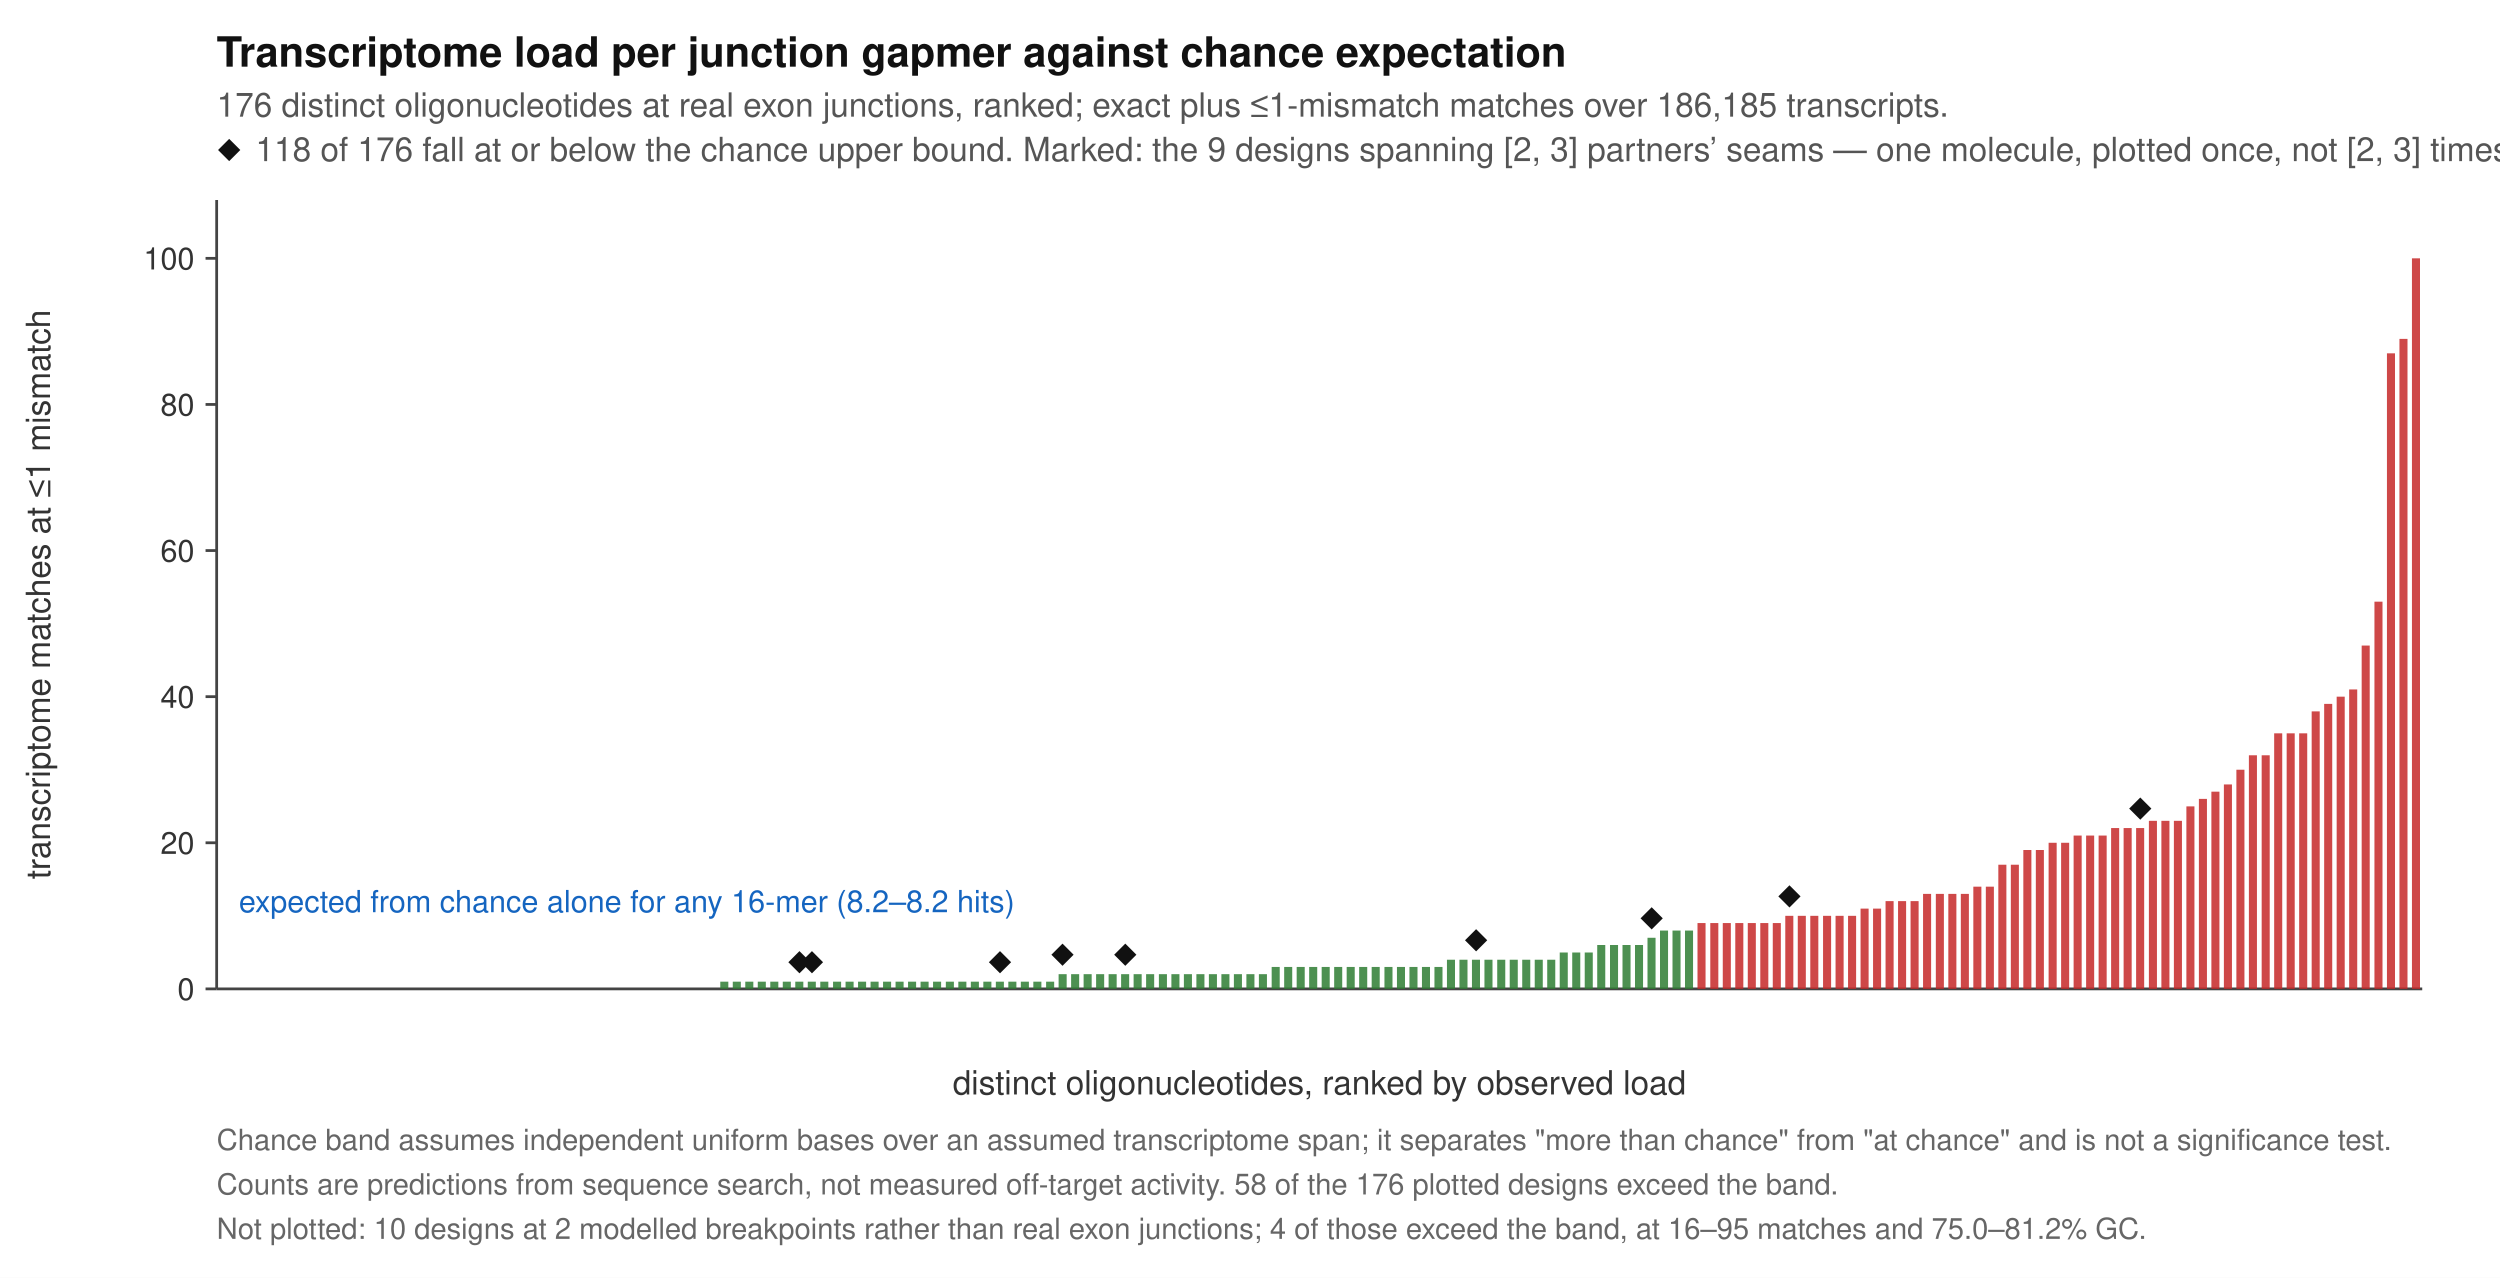
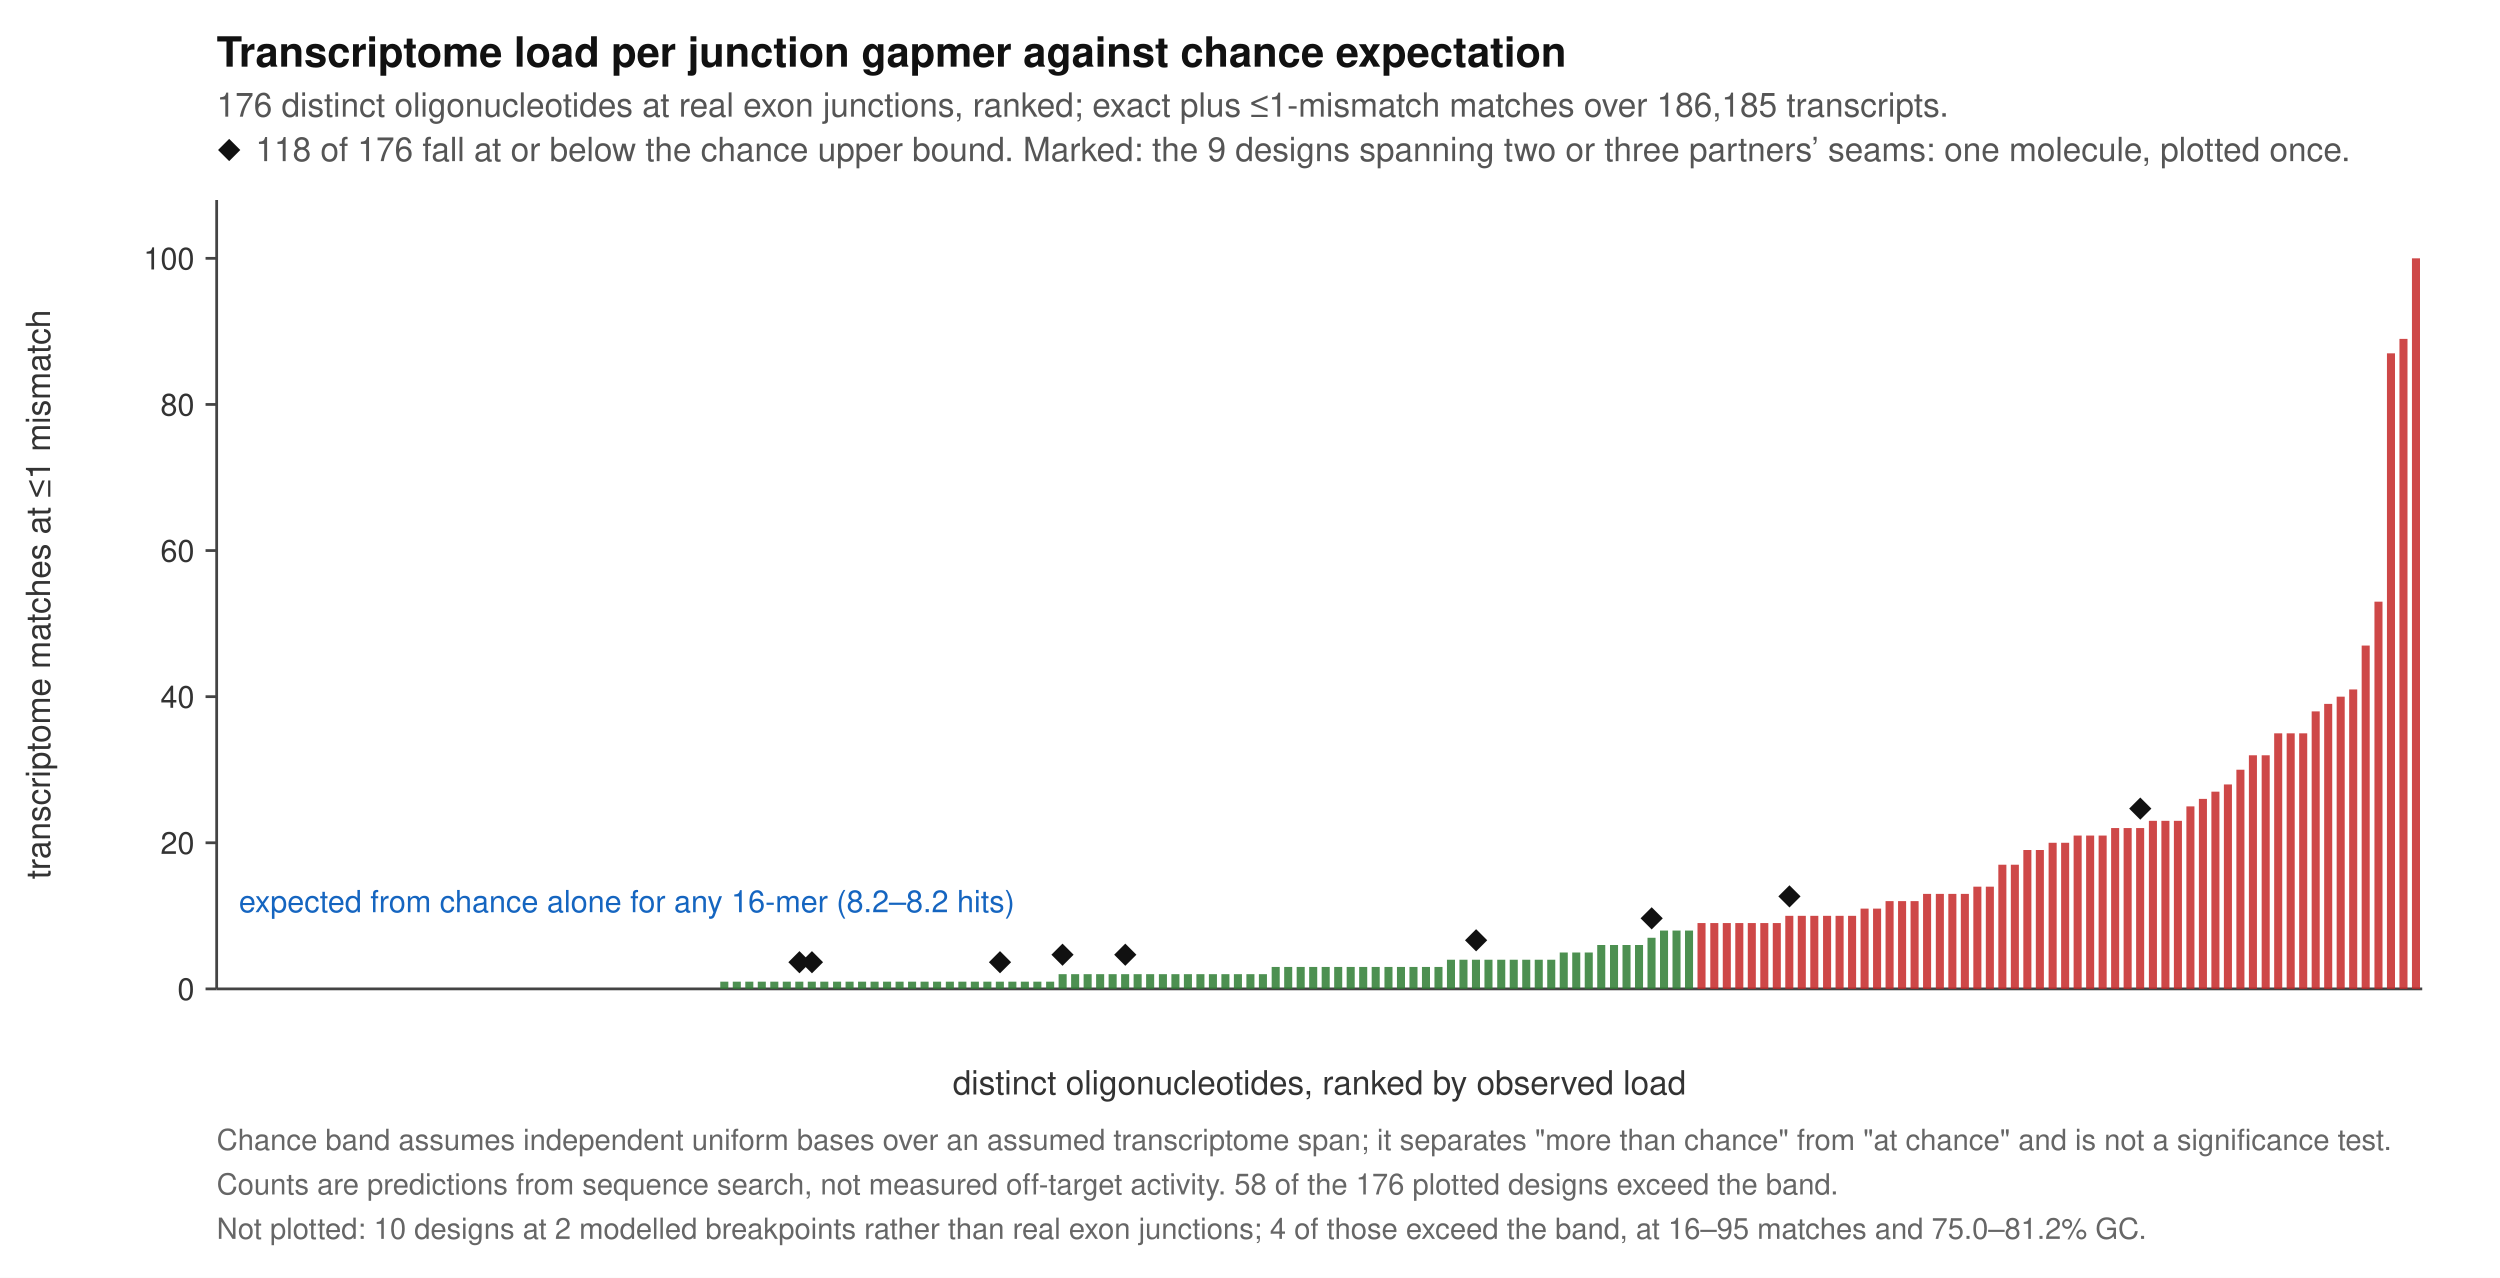
<svg xmlns="http://www.w3.org/2000/svg" width="900" height="460" viewBox="0 0 900 460" font-family="Helvetica,Arial,sans-serif">
  <rect width="900" height="460" fill="#ffffff" />
  <rect x="78" y="334.4" width="794" height="0.0" fill="#e8f0fe" stroke="#1565c0" stroke-width="0.8" stroke-dasharray="4 3" />
  <text x="86" y="328.4" font-size="11" fill="#1565c0">expected from chance alone for any 16-mer (8.2–8.2 hits)</text>
  <line x1="78" y1="356" x2="872" y2="356" stroke="#444" stroke-width="1" />
  <line x1="78" y1="72" x2="78" y2="356" stroke="#444" stroke-width="1" />
  <line x1="74" y1="356.0" x2="78" y2="356.0" stroke="#444" />
  <text x="70" y="360.0" font-size="11" fill="#333" text-anchor="end">0</text>
  <line x1="74" y1="303.4" x2="78" y2="303.4" stroke="#444" />
  <text x="70" y="307.4" font-size="11" fill="#333" text-anchor="end">20</text>
  <line x1="74" y1="250.8" x2="78" y2="250.8" stroke="#444" />
  <text x="70" y="254.8" font-size="11" fill="#333" text-anchor="end">40</text>
  <line x1="74" y1="198.2" x2="78" y2="198.2" stroke="#444" />
  <text x="70" y="202.2" font-size="11" fill="#333" text-anchor="end">60</text>
  <line x1="74" y1="145.6" x2="78" y2="145.6" stroke="#444" />
  <text x="70" y="149.6" font-size="11" fill="#333" text-anchor="end">80</text>
  <line x1="74" y1="93.0" x2="78" y2="93.0" stroke="#444" />
  <text x="70" y="97.0" font-size="11" fill="#333" text-anchor="end">100</text>
  <rect x="78.8" y="356.0" width="2.9" height="0.0" fill="#2e7d32" opacity="0.85" />
  <rect x="83.3" y="356.0" width="2.9" height="0.0" fill="#2e7d32" opacity="0.85" />
  <rect x="87.8" y="356.0" width="2.9" height="0.0" fill="#2e7d32" opacity="0.85" />
  <rect x="92.3" y="356.0" width="2.9" height="0.0" fill="#2e7d32" opacity="0.85" />
  <rect x="96.8" y="356.0" width="2.9" height="0.0" fill="#2e7d32" opacity="0.85" />
  <rect x="101.4" y="356.0" width="2.9" height="0.0" fill="#2e7d32" opacity="0.85" />
  <rect x="105.9" y="356.0" width="2.9" height="0.0" fill="#2e7d32" opacity="0.85" />
  <rect x="110.4" y="356.0" width="2.9" height="0.0" fill="#2e7d32" opacity="0.85" />
  <rect x="114.9" y="356.0" width="2.9" height="0.0" fill="#2e7d32" opacity="0.85" />
  <rect x="119.4" y="356.0" width="2.9" height="0.0" fill="#2e7d32" opacity="0.85" />
  <rect x="123.9" y="356.0" width="2.9" height="0.0" fill="#2e7d32" opacity="0.85" />
  <rect x="128.4" y="356.0" width="2.9" height="0.0" fill="#2e7d32" opacity="0.85" />
  <rect x="132.9" y="356.0" width="2.9" height="0.0" fill="#2e7d32" opacity="0.85" />
  <rect x="137.4" y="356.0" width="2.9" height="0.0" fill="#2e7d32" opacity="0.85" />
  <rect x="142.0" y="356.0" width="2.9" height="0.0" fill="#2e7d32" opacity="0.85" />
  <rect x="146.5" y="356.0" width="2.9" height="0.0" fill="#2e7d32" opacity="0.85" />
  <rect x="151.0" y="356.0" width="2.9" height="0.0" fill="#2e7d32" opacity="0.85" />
  <rect x="155.5" y="356.0" width="2.9" height="0.0" fill="#2e7d32" opacity="0.85" />
  <rect x="160.0" y="356.0" width="2.9" height="0.0" fill="#2e7d32" opacity="0.85" />
  <rect x="164.5" y="356.0" width="2.9" height="0.0" fill="#2e7d32" opacity="0.85" />
  <rect x="169.0" y="356.0" width="2.9" height="0.0" fill="#2e7d32" opacity="0.85" />
  <rect x="173.5" y="356.0" width="2.9" height="0.0" fill="#2e7d32" opacity="0.85" />
  <rect x="178.0" y="356.0" width="2.9" height="0.0" fill="#2e7d32" opacity="0.85" />
  <rect x="182.6" y="356.0" width="2.9" height="0.0" fill="#2e7d32" opacity="0.85" />
  <rect x="187.1" y="356.0" width="2.9" height="0.0" fill="#2e7d32" opacity="0.85" />
  <rect x="191.6" y="356.0" width="2.9" height="0.0" fill="#2e7d32" opacity="0.85" />
  <rect x="196.1" y="356.0" width="2.9" height="0.0" fill="#2e7d32" opacity="0.85" />
  <rect x="200.6" y="356.0" width="2.9" height="0.0" fill="#2e7d32" opacity="0.85" />
  <rect x="205.1" y="356.0" width="2.9" height="0.0" fill="#2e7d32" opacity="0.85" />
  <rect x="209.6" y="356.0" width="2.9" height="0.0" fill="#2e7d32" opacity="0.85" />
  <rect x="214.1" y="356.0" width="2.9" height="0.0" fill="#2e7d32" opacity="0.85" />
  <rect x="218.7" y="356.0" width="2.9" height="0.0" fill="#2e7d32" opacity="0.85" />
  <rect x="223.2" y="356.0" width="2.9" height="0.0" fill="#2e7d32" opacity="0.85" />
  <rect x="227.7" y="356.0" width="2.9" height="0.0" fill="#2e7d32" opacity="0.85" />
  <rect x="232.2" y="356.0" width="2.9" height="0.0" fill="#2e7d32" opacity="0.85" />
  <rect x="236.7" y="356.0" width="2.9" height="0.0" fill="#2e7d32" opacity="0.85" />
  <rect x="241.2" y="356.0" width="2.9" height="0.0" fill="#2e7d32" opacity="0.85" />
  <rect x="245.7" y="356.0" width="2.9" height="0.0" fill="#2e7d32" opacity="0.85" />
  <rect x="250.2" y="356.0" width="2.9" height="0.0" fill="#2e7d32" opacity="0.85" />
  <rect x="254.7" y="356.0" width="2.9" height="0.0" fill="#2e7d32" opacity="0.85" />
  <rect x="259.3" y="353.4" width="2.9" height="2.6" fill="#2e7d32" opacity="0.85" />
  <rect x="263.8" y="353.4" width="2.9" height="2.6" fill="#2e7d32" opacity="0.85" />
  <rect x="268.3" y="353.4" width="2.9" height="2.6" fill="#2e7d32" opacity="0.85" />
  <rect x="272.8" y="353.4" width="2.9" height="2.6" fill="#2e7d32" opacity="0.85" />
  <rect x="277.3" y="353.4" width="2.9" height="2.6" fill="#2e7d32" opacity="0.85" />
  <rect x="281.8" y="353.4" width="2.9" height="2.6" fill="#2e7d32" opacity="0.85" />
  <rect x="286.3" y="353.4" width="2.9" height="2.6" fill="#2e7d32" opacity="0.85" />
  <polygon points="287.8,342.4 291.8,346.4 287.8,350.4 283.8,346.4" fill="#111" />
  <rect x="290.8" y="353.4" width="2.9" height="2.6" fill="#2e7d32" opacity="0.85" />
  <polygon points="292.3,342.4 296.3,346.4 292.3,350.4 288.3,346.4" fill="#111" />
  <rect x="295.3" y="353.4" width="2.9" height="2.6" fill="#2e7d32" opacity="0.85" />
  <rect x="299.9" y="353.4" width="2.9" height="2.6" fill="#2e7d32" opacity="0.85" />
  <rect x="304.4" y="353.4" width="2.9" height="2.6" fill="#2e7d32" opacity="0.85" />
  <rect x="308.9" y="353.4" width="2.9" height="2.6" fill="#2e7d32" opacity="0.85" />
  <rect x="313.4" y="353.4" width="2.9" height="2.6" fill="#2e7d32" opacity="0.85" />
  <rect x="317.9" y="353.4" width="2.9" height="2.6" fill="#2e7d32" opacity="0.85" />
  <rect x="322.4" y="353.4" width="2.9" height="2.6" fill="#2e7d32" opacity="0.85" />
  <rect x="326.9" y="353.4" width="2.9" height="2.6" fill="#2e7d32" opacity="0.85" />
  <rect x="331.4" y="353.4" width="2.9" height="2.6" fill="#2e7d32" opacity="0.85" />
  <rect x="335.9" y="353.4" width="2.9" height="2.6" fill="#2e7d32" opacity="0.85" />
  <rect x="340.5" y="353.4" width="2.9" height="2.6" fill="#2e7d32" opacity="0.85" />
  <rect x="345.0" y="353.4" width="2.9" height="2.6" fill="#2e7d32" opacity="0.85" />
  <rect x="349.5" y="353.4" width="2.9" height="2.6" fill="#2e7d32" opacity="0.85" />
  <rect x="354.0" y="353.4" width="2.9" height="2.6" fill="#2e7d32" opacity="0.85" />
  <rect x="358.5" y="353.4" width="2.9" height="2.6" fill="#2e7d32" opacity="0.85" />
  <polygon points="360.0,342.4 364.0,346.4 360.0,350.4 356.0,346.4" fill="#111" />
  <rect x="363.0" y="353.4" width="2.9" height="2.6" fill="#2e7d32" opacity="0.85" />
  <rect x="367.5" y="353.4" width="2.9" height="2.6" fill="#2e7d32" opacity="0.85" />
  <rect x="372.0" y="353.4" width="2.9" height="2.6" fill="#2e7d32" opacity="0.85" />
  <rect x="376.6" y="353.4" width="2.9" height="2.6" fill="#2e7d32" opacity="0.85" />
  <rect x="381.1" y="350.7" width="2.9" height="5.3" fill="#2e7d32" opacity="0.85" />
  <polygon points="382.5,339.7 386.5,343.7 382.5,347.7 378.5,343.7" fill="#111" />
  <rect x="385.6" y="350.7" width="2.9" height="5.3" fill="#2e7d32" opacity="0.85" />
  <rect x="390.1" y="350.7" width="2.9" height="5.3" fill="#2e7d32" opacity="0.85" />
  <rect x="394.6" y="350.7" width="2.9" height="5.3" fill="#2e7d32" opacity="0.85" />
  <rect x="399.1" y="350.7" width="2.9" height="5.3" fill="#2e7d32" opacity="0.85" />
  <rect x="403.6" y="350.7" width="2.9" height="5.3" fill="#2e7d32" opacity="0.85" />
  <polygon points="405.1,339.7 409.1,343.7 405.1,347.7 401.1,343.7" fill="#111" />
  <rect x="408.1" y="350.7" width="2.9" height="5.3" fill="#2e7d32" opacity="0.85" />
  <rect x="412.6" y="350.7" width="2.9" height="5.3" fill="#2e7d32" opacity="0.85" />
  <rect x="417.2" y="350.7" width="2.9" height="5.3" fill="#2e7d32" opacity="0.85" />
  <rect x="421.7" y="350.7" width="2.9" height="5.3" fill="#2e7d32" opacity="0.85" />
  <rect x="426.2" y="350.7" width="2.9" height="5.3" fill="#2e7d32" opacity="0.85" />
  <rect x="430.7" y="350.7" width="2.9" height="5.3" fill="#2e7d32" opacity="0.85" />
  <rect x="435.2" y="350.7" width="2.9" height="5.3" fill="#2e7d32" opacity="0.85" />
  <rect x="439.7" y="350.7" width="2.9" height="5.3" fill="#2e7d32" opacity="0.85" />
  <rect x="444.2" y="350.7" width="2.9" height="5.3" fill="#2e7d32" opacity="0.85" />
  <rect x="448.7" y="350.7" width="2.9" height="5.3" fill="#2e7d32" opacity="0.85" />
  <rect x="453.2" y="350.7" width="2.9" height="5.3" fill="#2e7d32" opacity="0.85" />
  <rect x="457.8" y="348.1" width="2.9" height="7.9" fill="#2e7d32" opacity="0.85" />
  <rect x="462.3" y="348.1" width="2.9" height="7.9" fill="#2e7d32" opacity="0.85" />
  <rect x="466.8" y="348.1" width="2.9" height="7.9" fill="#2e7d32" opacity="0.85" />
  <rect x="471.3" y="348.1" width="2.9" height="7.9" fill="#2e7d32" opacity="0.85" />
  <rect x="475.8" y="348.1" width="2.9" height="7.9" fill="#2e7d32" opacity="0.85" />
  <rect x="480.3" y="348.1" width="2.9" height="7.9" fill="#2e7d32" opacity="0.85" />
  <rect x="484.8" y="348.1" width="2.9" height="7.9" fill="#2e7d32" opacity="0.85" />
  <rect x="489.3" y="348.1" width="2.9" height="7.9" fill="#2e7d32" opacity="0.85" />
  <rect x="493.8" y="348.1" width="2.9" height="7.9" fill="#2e7d32" opacity="0.85" />
  <rect x="498.4" y="348.1" width="2.9" height="7.9" fill="#2e7d32" opacity="0.85" />
  <rect x="502.9" y="348.1" width="2.9" height="7.9" fill="#2e7d32" opacity="0.85" />
  <rect x="507.4" y="348.1" width="2.9" height="7.9" fill="#2e7d32" opacity="0.85" />
  <rect x="511.9" y="348.1" width="2.9" height="7.9" fill="#2e7d32" opacity="0.85" />
  <rect x="516.4" y="348.1" width="2.9" height="7.9" fill="#2e7d32" opacity="0.85" />
  <rect x="520.9" y="345.5" width="2.9" height="10.5" fill="#2e7d32" opacity="0.85" />
  <rect x="525.4" y="345.5" width="2.9" height="10.5" fill="#2e7d32" opacity="0.85" />
  <rect x="529.9" y="345.5" width="2.9" height="10.5" fill="#2e7d32" opacity="0.85" />
  <polygon points="531.4,334.5 535.4,338.5 531.4,342.5 527.4,338.5" fill="#111" />
  <rect x="534.4" y="345.5" width="2.9" height="10.5" fill="#2e7d32" opacity="0.85" />
  <rect x="539.0" y="345.5" width="2.9" height="10.5" fill="#2e7d32" opacity="0.85" />
  <rect x="543.5" y="345.5" width="2.9" height="10.5" fill="#2e7d32" opacity="0.85" />
  <rect x="548.0" y="345.5" width="2.9" height="10.5" fill="#2e7d32" opacity="0.85" />
  <rect x="552.5" y="345.5" width="2.9" height="10.5" fill="#2e7d32" opacity="0.85" />
  <rect x="557.0" y="345.5" width="2.9" height="10.5" fill="#2e7d32" opacity="0.85" />
  <rect x="561.5" y="342.9" width="2.9" height="13.1" fill="#2e7d32" opacity="0.85" />
  <rect x="566.0" y="342.9" width="2.9" height="13.1" fill="#2e7d32" opacity="0.85" />
  <rect x="570.5" y="342.9" width="2.9" height="13.1" fill="#2e7d32" opacity="0.85" />
  <rect x="575.0" y="340.2" width="2.9" height="15.8" fill="#2e7d32" opacity="0.85" />
  <rect x="579.6" y="340.2" width="2.9" height="15.8" fill="#2e7d32" opacity="0.85" />
  <rect x="584.1" y="340.2" width="2.9" height="15.8" fill="#2e7d32" opacity="0.85" />
  <rect x="588.6" y="340.2" width="2.9" height="15.8" fill="#2e7d32" opacity="0.85" />
  <rect x="593.1" y="337.6" width="2.9" height="18.4" fill="#2e7d32" opacity="0.85" />
  <polygon points="594.6,326.6 598.6,330.6 594.6,334.6 590.6,330.6" fill="#111" />
  <rect x="597.6" y="335.0" width="2.9" height="21.0" fill="#2e7d32" opacity="0.85" />
  <rect x="602.1" y="335.0" width="2.9" height="21.0" fill="#2e7d32" opacity="0.85" />
  <rect x="606.6" y="335.0" width="2.9" height="21.0" fill="#2e7d32" opacity="0.85" />
  <rect x="611.1" y="332.3" width="2.9" height="23.7" fill="#c62828" opacity="0.85" />
  <rect x="615.7" y="332.3" width="2.9" height="23.7" fill="#c62828" opacity="0.85" />
  <rect x="620.2" y="332.3" width="2.9" height="23.7" fill="#c62828" opacity="0.85" />
  <rect x="624.7" y="332.3" width="2.9" height="23.7" fill="#c62828" opacity="0.85" />
  <rect x="629.2" y="332.3" width="2.9" height="23.7" fill="#c62828" opacity="0.85" />
  <rect x="633.7" y="332.3" width="2.9" height="23.7" fill="#c62828" opacity="0.85" />
  <rect x="638.2" y="332.3" width="2.9" height="23.7" fill="#c62828" opacity="0.85" />
  <rect x="642.7" y="329.7" width="2.9" height="26.3" fill="#c62828" opacity="0.85" />
  <polygon points="644.2,318.7 648.2,322.7 644.2,326.7 640.2,322.7" fill="#111" />
  <rect x="647.2" y="329.7" width="2.9" height="26.3" fill="#c62828" opacity="0.85" />
  <rect x="651.7" y="329.7" width="2.9" height="26.3" fill="#c62828" opacity="0.85" />
  <rect x="656.3" y="329.7" width="2.9" height="26.3" fill="#c62828" opacity="0.85" />
  <rect x="660.8" y="329.7" width="2.9" height="26.3" fill="#c62828" opacity="0.85" />
  <rect x="665.3" y="329.7" width="2.9" height="26.3" fill="#c62828" opacity="0.85" />
  <rect x="669.8" y="327.1" width="2.9" height="28.9" fill="#c62828" opacity="0.85" />
  <rect x="674.3" y="327.1" width="2.9" height="28.9" fill="#c62828" opacity="0.85" />
  <rect x="678.8" y="324.4" width="2.9" height="31.6" fill="#c62828" opacity="0.85" />
  <rect x="683.3" y="324.4" width="2.9" height="31.6" fill="#c62828" opacity="0.85" />
  <rect x="687.8" y="324.4" width="2.9" height="31.6" fill="#c62828" opacity="0.85" />
  <rect x="692.3" y="321.8" width="2.9" height="34.2" fill="#c62828" opacity="0.85" />
  <rect x="696.9" y="321.8" width="2.9" height="34.2" fill="#c62828" opacity="0.85" />
  <rect x="701.4" y="321.8" width="2.9" height="34.2" fill="#c62828" opacity="0.85" />
  <rect x="705.9" y="321.8" width="2.9" height="34.2" fill="#c62828" opacity="0.85" />
  <rect x="710.4" y="319.2" width="2.9" height="36.8" fill="#c62828" opacity="0.85" />
  <rect x="714.9" y="319.2" width="2.9" height="36.8" fill="#c62828" opacity="0.85" />
  <rect x="719.4" y="311.3" width="2.9" height="44.7" fill="#c62828" opacity="0.85" />
  <rect x="723.9" y="311.3" width="2.9" height="44.7" fill="#c62828" opacity="0.85" />
  <rect x="728.4" y="306.0" width="2.9" height="50.0" fill="#c62828" opacity="0.85" />
  <rect x="732.9" y="306.0" width="2.9" height="50.0" fill="#c62828" opacity="0.85" />
  <rect x="737.5" y="303.4" width="2.9" height="52.6" fill="#c62828" opacity="0.85" />
  <rect x="742.0" y="303.4" width="2.9" height="52.6" fill="#c62828" opacity="0.85" />
  <rect x="746.5" y="300.8" width="2.9" height="55.2" fill="#c62828" opacity="0.85" />
  <rect x="751.0" y="300.8" width="2.9" height="55.2" fill="#c62828" opacity="0.85" />
  <rect x="755.5" y="300.8" width="2.9" height="55.2" fill="#c62828" opacity="0.85" />
  <rect x="760.0" y="298.1" width="2.9" height="57.9" fill="#c62828" opacity="0.85" />
  <rect x="764.5" y="298.1" width="2.9" height="57.9" fill="#c62828" opacity="0.85" />
  <rect x="769.0" y="298.1" width="2.9" height="57.9" fill="#c62828" opacity="0.85" />
  <polygon points="770.5,287.1 774.5,291.1 770.5,295.1 766.5,291.1" fill="#111" />
  <rect x="773.6" y="295.5" width="2.9" height="60.5" fill="#c62828" opacity="0.85" />
  <rect x="778.1" y="295.5" width="2.9" height="60.5" fill="#c62828" opacity="0.85" />
  <rect x="782.6" y="295.5" width="2.9" height="60.5" fill="#c62828" opacity="0.85" />
  <rect x="787.1" y="290.3" width="2.9" height="65.7" fill="#c62828" opacity="0.85" />
  <rect x="791.6" y="287.6" width="2.9" height="68.4" fill="#c62828" opacity="0.85" />
  <rect x="796.1" y="285.0" width="2.9" height="71.0" fill="#c62828" opacity="0.85" />
  <rect x="800.6" y="282.4" width="2.9" height="73.6" fill="#c62828" opacity="0.85" />
  <rect x="805.1" y="277.1" width="2.9" height="78.9" fill="#c62828" opacity="0.85" />
  <rect x="809.6" y="271.9" width="2.9" height="84.1" fill="#c62828" opacity="0.85" />
  <rect x="814.2" y="271.9" width="2.9" height="84.1" fill="#c62828" opacity="0.85" />
  <rect x="818.7" y="264.0" width="2.9" height="92.0" fill="#c62828" opacity="0.85" />
  <rect x="823.2" y="264.0" width="2.9" height="92.0" fill="#c62828" opacity="0.85" />
  <rect x="827.7" y="264.0" width="2.9" height="92.0" fill="#c62828" opacity="0.85" />
  <rect x="832.2" y="256.1" width="2.9" height="99.9" fill="#c62828" opacity="0.85" />
  <rect x="836.7" y="253.4" width="2.9" height="102.6" fill="#c62828" opacity="0.85" />
  <rect x="841.2" y="250.8" width="2.9" height="105.2" fill="#c62828" opacity="0.85" />
  <rect x="845.7" y="248.2" width="2.9" height="107.8" fill="#c62828" opacity="0.85" />
  <rect x="850.2" y="232.4" width="2.9" height="123.6" fill="#c62828" opacity="0.85" />
  <rect x="854.8" y="216.6" width="2.9" height="139.4" fill="#c62828" opacity="0.85" />
  <rect x="859.3" y="127.2" width="2.9" height="228.8" fill="#c62828" opacity="0.85" />
  <rect x="863.8" y="122.0" width="2.9" height="234.0" fill="#c62828" opacity="0.85" />
  <rect x="868.3" y="93.0" width="2.9" height="263.0" fill="#c62828" opacity="0.85" />
  <text x="78" y="24" font-size="15" fill="#111" font-weight="600">Transcriptome load per junction gapmer against chance expectation</text>
  <text x="78" y="42" font-size="12" fill="#555">176 distinct oligonucleotides at real exon junctions, ranked; exact plus ≤1-mismatch matches over 186,185 transcripts.</text>
  <polygon points="82.5,50 86.5,54 82.5,58 78.5,54" fill="#111" />
-   <text x="92" y="58" font-size="12" fill="#555">118 of 176 fall at or below the chance upper bound. Marked: the 9 designs spanning [2, 3] partners’ seams — one molecule, plotted once, not [2, 3] times.</text>
+   <text x="92" y="58" font-size="12" fill="#555">118 of 176 fall at or below the chance upper bound. Marked: the 9 designs spanning two or three partners’ seams: one molecule, plotted once.</text>
  <text x="475" y="394" font-size="12" fill="#333" text-anchor="middle">distinct oligonucleotides, ranked by observed load</text>
  <text x="18" y="214" font-size="12" fill="#333" text-anchor="middle" transform="rotate(-90 18 214)">transcriptome matches at ≤1 mismatch</text>
  <text x="78" y="414" font-size="10.5" fill="#666">Chance band assumes independent uniform bases over an assumed transcriptome span; it separates "more than chance" from "at chance" and is not a significance test.</text>
  <text x="78" y="430" font-size="10.5" fill="#666">Counts are predictions from sequence search, not measured off-target activity. 58 of the 176 plotted designs exceed the band.</text>
  <text x="78" y="446" font-size="10.5" fill="#666">Not plotted: 10 designs at 2 modelled breakpoints rather than real exon junctions; 4 of those exceed the band, at 16–95 matches and 75.0–81.2% GC.</text>
</svg>
